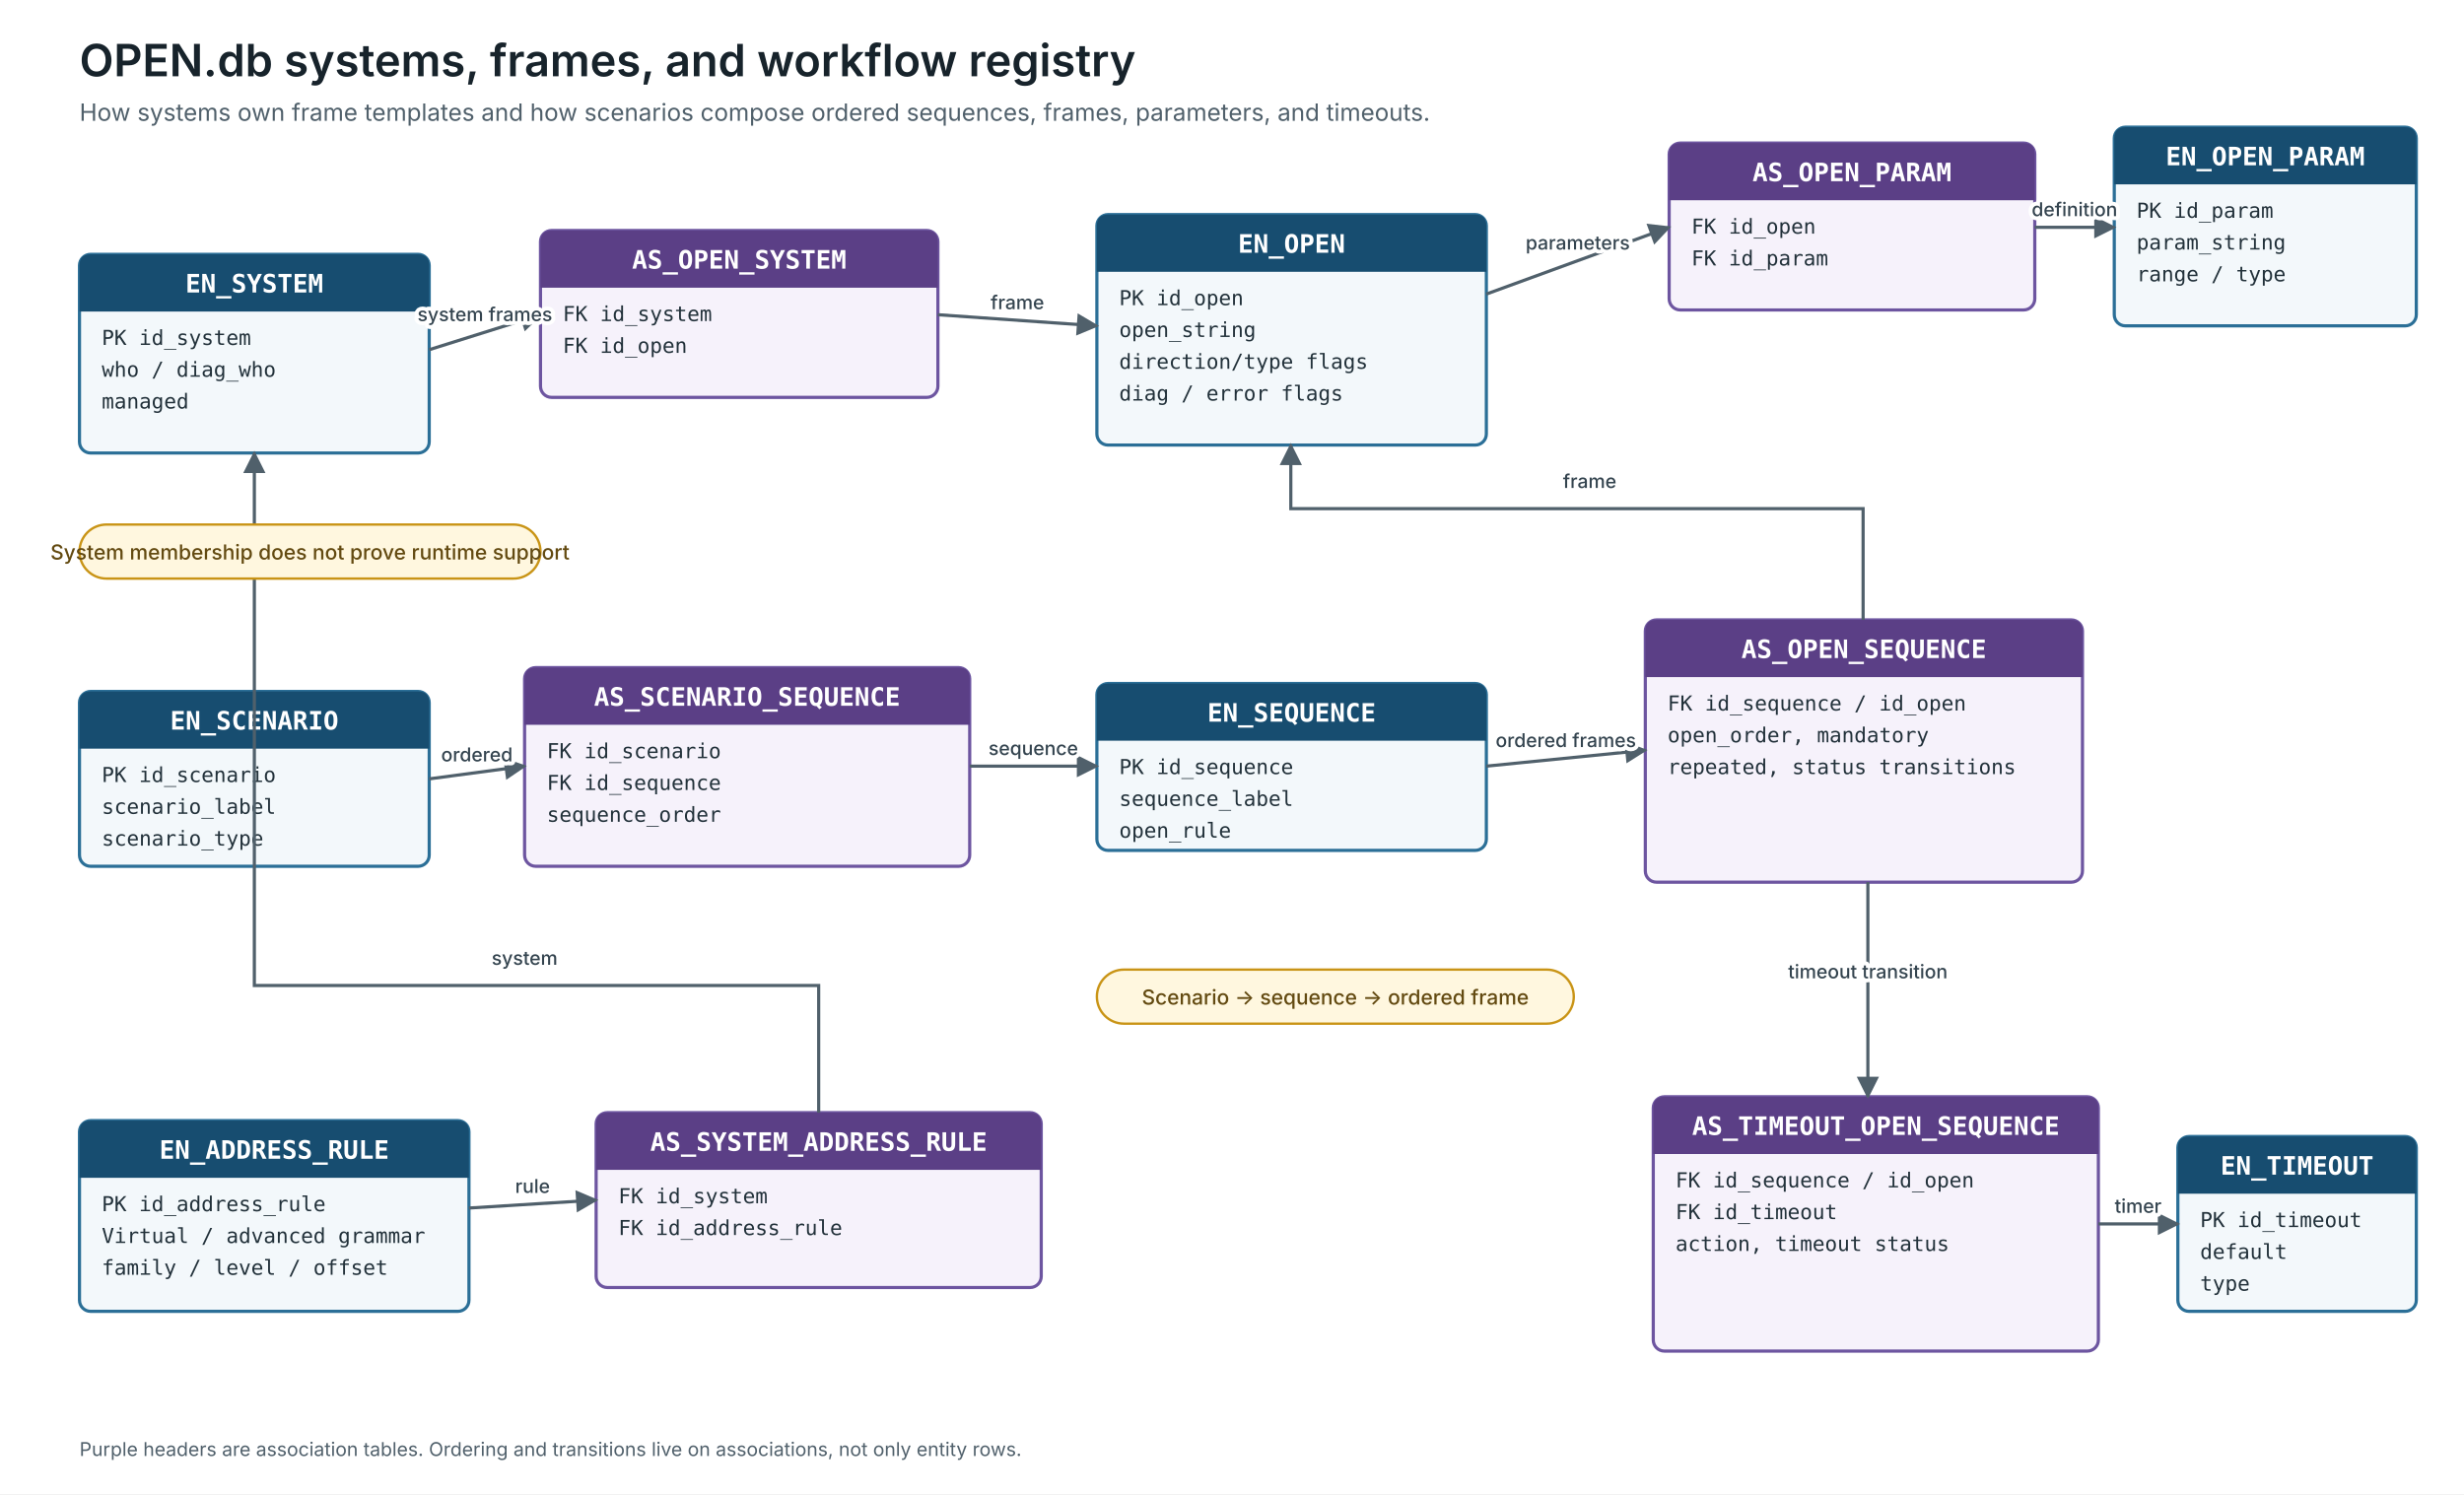
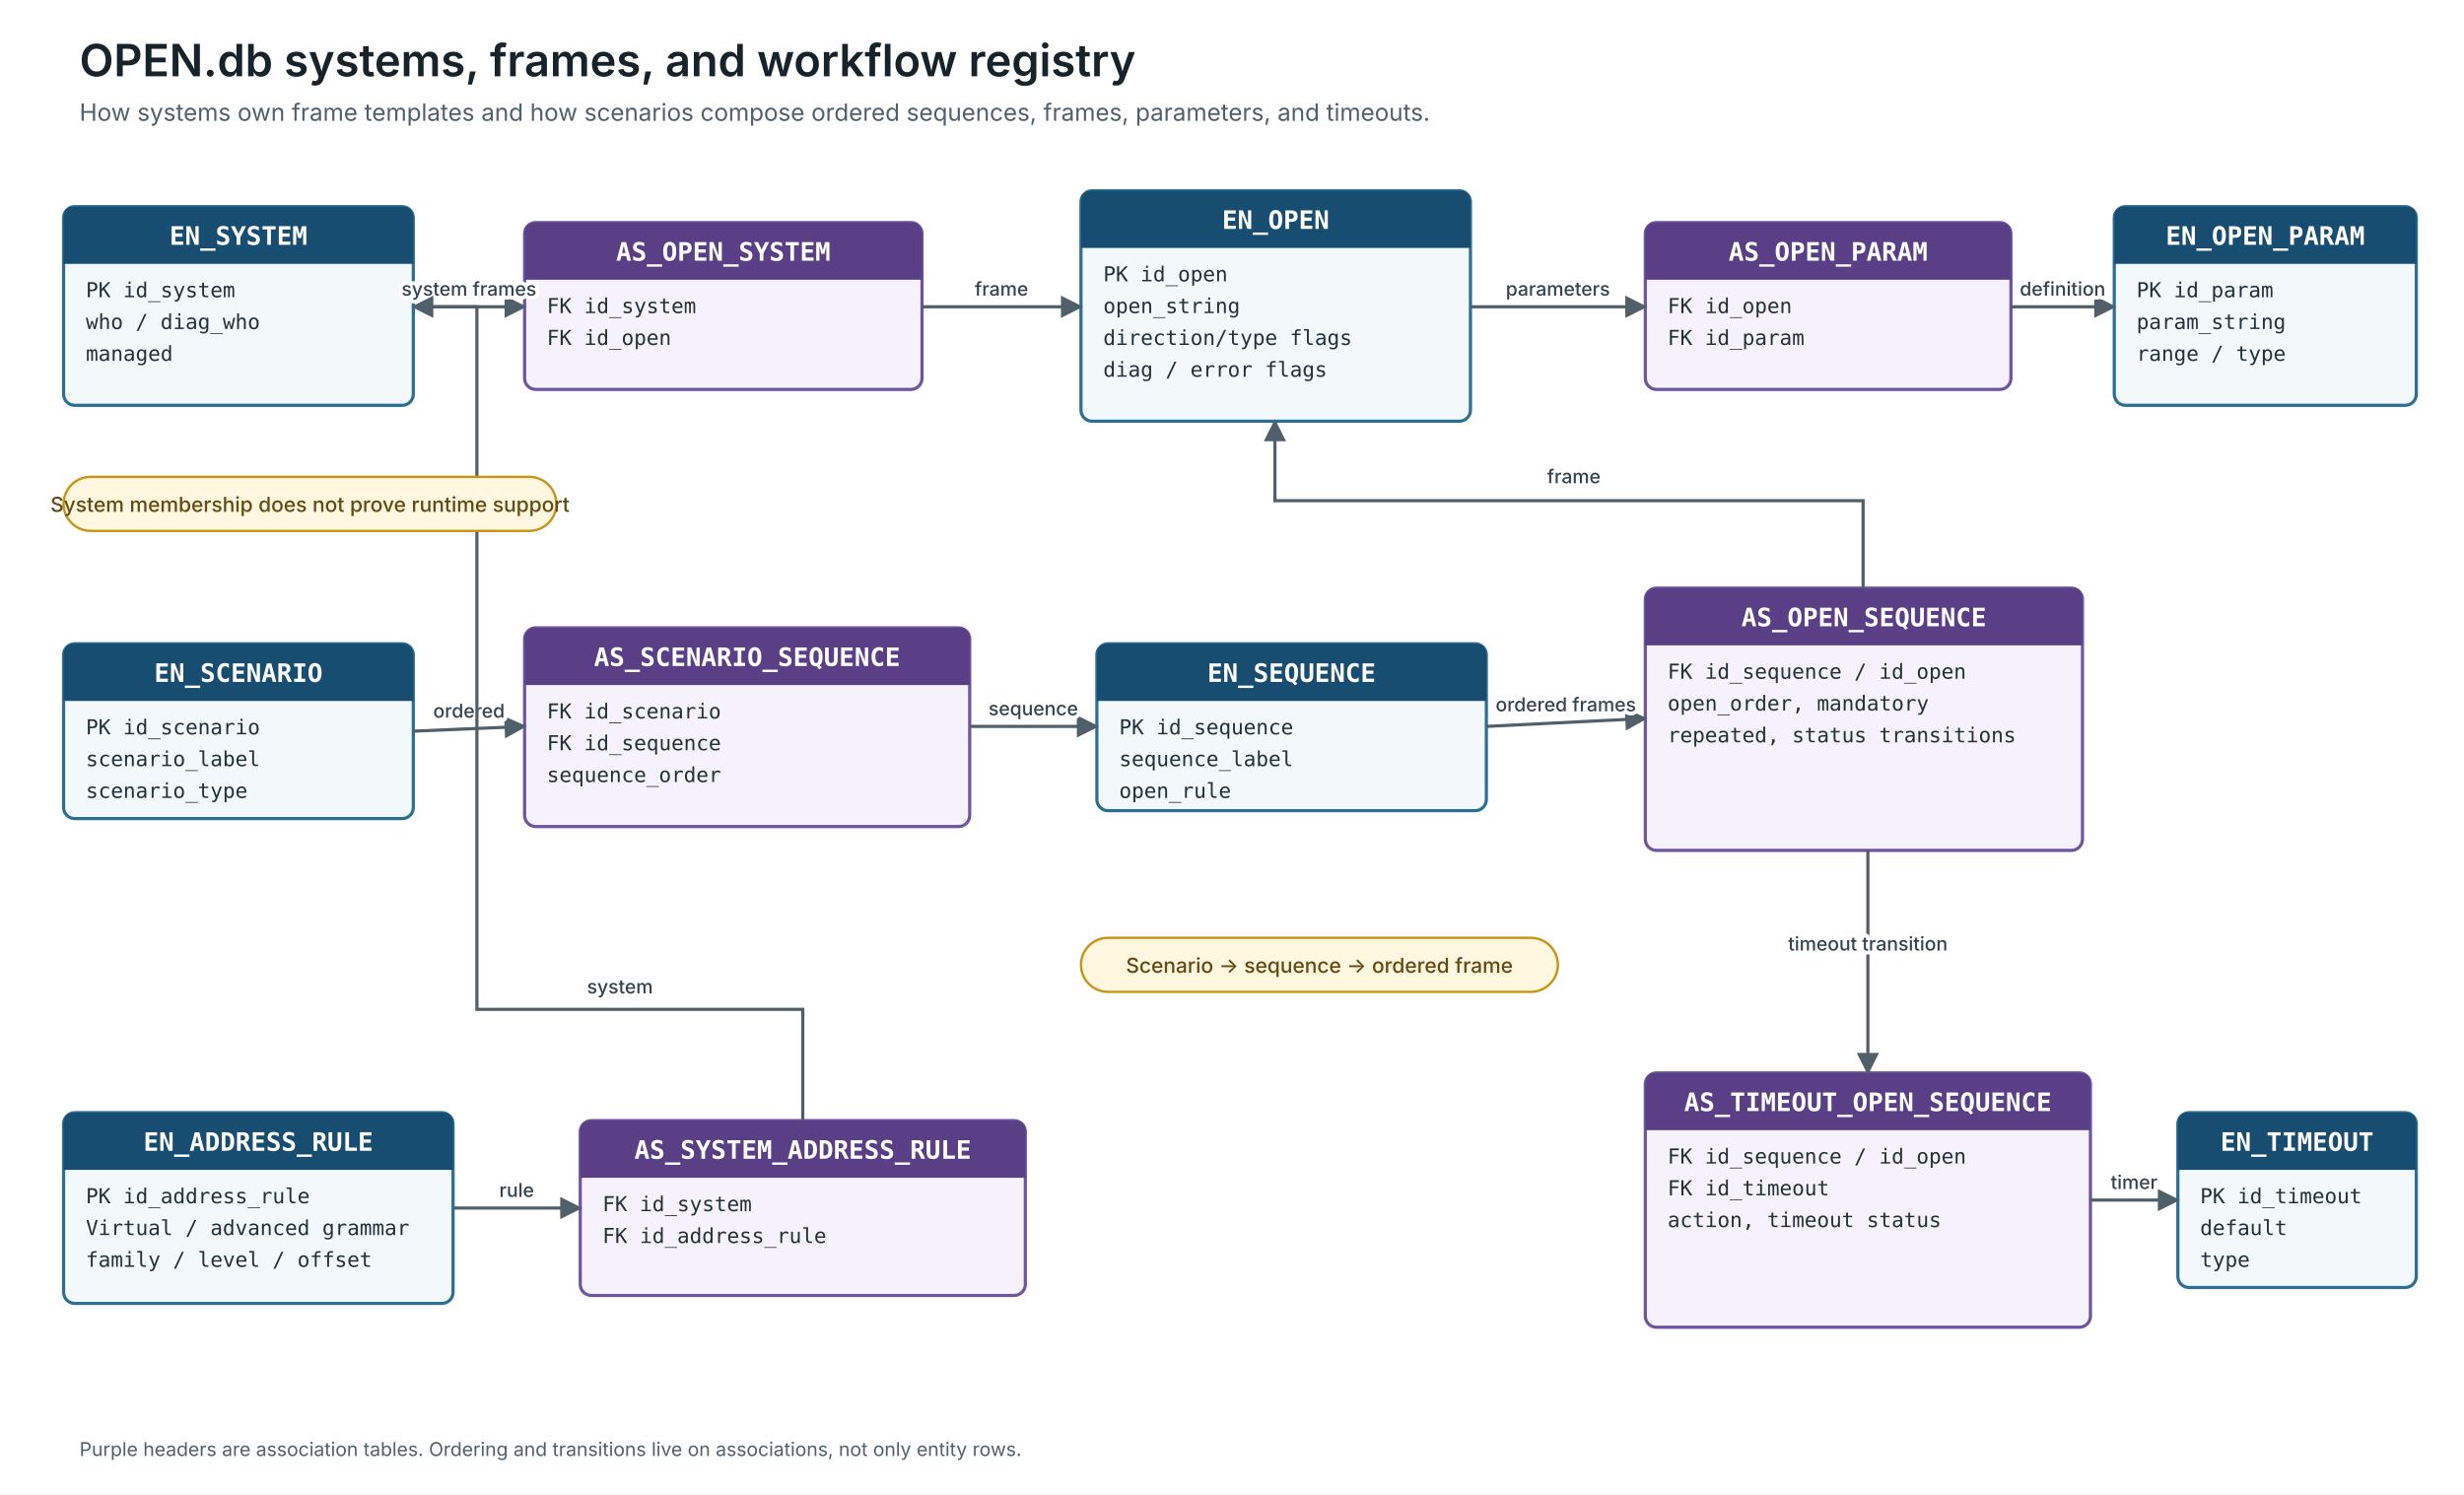
<svg xmlns="http://www.w3.org/2000/svg" width="1550" height="940" viewBox="0 0 1550 940" role="img" aria-labelledby="title desc">
  <defs>
    <marker id="arrow" viewBox="0 0 10 10" refX="9" refY="5" markerWidth="7" markerHeight="7" orient="auto-start-reverse">
      <path d="M 0 0 L 10 5 L 0 10 z" fill="#50606b" />
    </marker>
    <marker id="arrow-start" viewBox="0 0 10 10" refX="1" refY="5" markerWidth="7" markerHeight="7" orient="auto">
      <path d="M 10 0 L 0 5 L 10 10 z" fill="#50606b" />
    </marker>
    <style>
      .title{font:600 28px -apple-system,BlinkMacSystemFont,"Segoe UI",sans-serif;fill:#17232b}
      .subtitle{font:400 15px -apple-system,BlinkMacSystemFont,"Segoe UI",sans-serif;fill:#50606b}
      .entity-title{font:600 16px ui-monospace,SFMono-Regular,Consolas,monospace;fill:#fff}
      .field{font:400 13px ui-monospace,SFMono-Regular,Consolas,monospace;fill:#22313a}
      .relation{stroke:#50606b;stroke-width:2;fill:none}
      .dashed{stroke-dasharray:7 6}
      .edge-label{font:500 12px -apple-system,BlinkMacSystemFont,"Segoe UI",sans-serif;fill:#34444f;paint-order:stroke;stroke:#fff;stroke-width:5px;stroke-linejoin:round}
      .note-box{fill:#fff7df;stroke:#c99416;stroke-width:1.5}
      .note{font:500 13px -apple-system,BlinkMacSystemFont,"Segoe UI",sans-serif;fill:#634a11}
      .legend{font:400 12px -apple-system,BlinkMacSystemFont,"Segoe UI",sans-serif;fill:#50606b}
    </style>
  </defs>
  <rect width="100%" height="100%" fill="#ffffff" />
  <text x="50" y="48" class="title">OPEN.db systems, frames, and workflow registry</text>
  <text x="50" y="76" class="subtitle">How systems own frame templates and how scenarios compose ordered sequences, frames, parameters, and timeouts.</text>
  <g class="entity">
-     <rect x="50" y="160" width="220" height="125" rx="7" fill="#f3f8fb" stroke="#2b6f97" stroke-width="2" />
-     <path d="M57,160 H263 Q270,160 270,167 V196 H50 V167 Q50,160 57,160" fill="#174d70" />
-     <text x="160" y="184" class="entity-title" text-anchor="middle">EN_SYSTEM</text>
-     <text x="64" y="217" class="field">PK id_system</text>
-     <text x="64" y="237" class="field">who / diag_who</text>
-     <text x="64" y="257" class="field">managed</text>
+     <rect x="40" y="130" width="220" height="125" rx="7" fill="#f3f8fb" stroke="#2b6f97" stroke-width="2" />
+     <path d="M47,130 H253 Q260,130 260,137 V166 H40 V137 Q40,130 47,130" fill="#174d70" />
+     <text x="150" y="154" class="entity-title" text-anchor="middle">EN_SYSTEM</text>
+     <text x="54" y="187" class="field">PK id_system</text>
+     <text x="54" y="207" class="field">who / diag_who</text>
+     <text x="54" y="227" class="field">managed</text>
  </g>
  <g class="entity">
-     <rect x="340" y="145" width="250" height="105" rx="7" fill="#f6f2fb" stroke="#6d55a0" stroke-width="2" />
-     <path d="M347,145 H583 Q590,145 590,152 V181 H340 V152 Q340,145 347,145" fill="#5b3f86" />
-     <text x="465" y="169" class="entity-title" text-anchor="middle">AS_OPEN_SYSTEM</text>
-     <text x="354" y="202" class="field">FK id_system</text>
-     <text x="354" y="222" class="field">FK id_open</text>
+     <rect x="330" y="140" width="250" height="105" rx="7" fill="#f6f2fb" stroke="#6d55a0" stroke-width="2" />
+     <path d="M337,140 H573 Q580,140 580,147 V176 H330 V147 Q330,140 337,140" fill="#5b3f86" />
+     <text x="455" y="164" class="entity-title" text-anchor="middle">AS_OPEN_SYSTEM</text>
+     <text x="344" y="197" class="field">FK id_system</text>
+     <text x="344" y="217" class="field">FK id_open</text>
  </g>
  <g class="entity">
-     <rect x="690" y="135" width="245" height="145" rx="7" fill="#f3f8fb" stroke="#2b6f97" stroke-width="2" />
-     <path d="M697,135 H928 Q935,135 935,142 V171 H690 V142 Q690,135 697,135" fill="#174d70" />
-     <text x="812.5" y="159" class="entity-title" text-anchor="middle">EN_OPEN</text>
-     <text x="704" y="192" class="field">PK id_open</text>
-     <text x="704" y="212" class="field">open_string</text>
-     <text x="704" y="232" class="field">direction/type flags</text>
-     <text x="704" y="252" class="field">diag / error flags</text>
+     <rect x="680" y="120" width="245" height="145" rx="7" fill="#f3f8fb" stroke="#2b6f97" stroke-width="2" />
+     <path d="M687,120 H918 Q925,120 925,127 V156 H680 V127 Q680,120 687,120" fill="#174d70" />
+     <text x="802.5" y="144" class="entity-title" text-anchor="middle">EN_OPEN</text>
+     <text x="694" y="177" class="field">PK id_open</text>
+     <text x="694" y="197" class="field">open_string</text>
+     <text x="694" y="217" class="field">direction/type flags</text>
+     <text x="694" y="237" class="field">diag / error flags</text>
  </g>
  <g class="entity">
-     <rect x="1050" y="90" width="230" height="105" rx="7" fill="#f6f2fb" stroke="#6d55a0" stroke-width="2" />
-     <path d="M1057,90 H1273 Q1280,90 1280,97 V126 H1050 V97 Q1050,90 1057,90" fill="#5b3f86" />
-     <text x="1165" y="114" class="entity-title" text-anchor="middle">AS_OPEN_PARAM</text>
-     <text x="1064" y="147" class="field">FK id_open</text>
-     <text x="1064" y="167" class="field">FK id_param</text>
+     <rect x="1035" y="140" width="230" height="105" rx="7" fill="#f6f2fb" stroke="#6d55a0" stroke-width="2" />
+     <path d="M1042,140 H1258 Q1265,140 1265,147 V176 H1035 V147 Q1035,140 1042,140" fill="#5b3f86" />
+     <text x="1150" y="164" class="entity-title" text-anchor="middle">AS_OPEN_PARAM</text>
+     <text x="1049" y="197" class="field">FK id_open</text>
+     <text x="1049" y="217" class="field">FK id_param</text>
  </g>
  <g class="entity">
-     <rect x="1330" y="80" width="190" height="125" rx="7" fill="#f3f8fb" stroke="#2b6f97" stroke-width="2" />
-     <path d="M1337,80 H1513 Q1520,80 1520,87 V116 H1330 V87 Q1330,80 1337,80" fill="#174d70" />
-     <text x="1425" y="104" class="entity-title" text-anchor="middle">EN_OPEN_PARAM</text>
-     <text x="1344" y="137" class="field">PK id_param</text>
-     <text x="1344" y="157" class="field">param_string</text>
-     <text x="1344" y="177" class="field">range / type</text>
+     <rect x="1330" y="130" width="190" height="125" rx="7" fill="#f3f8fb" stroke="#2b6f97" stroke-width="2" />
+     <path d="M1337,130 H1513 Q1520,130 1520,137 V166 H1330 V137 Q1330,130 1337,130" fill="#174d70" />
+     <text x="1425" y="154" class="entity-title" text-anchor="middle">EN_OPEN_PARAM</text>
+     <text x="1344" y="187" class="field">PK id_param</text>
+     <text x="1344" y="207" class="field">param_string</text>
+     <text x="1344" y="227" class="field">range / type</text>
  </g>
  <g class="entity">
-     <rect x="50" y="435" width="220" height="110" rx="7" fill="#f3f8fb" stroke="#2b6f97" stroke-width="2" />
-     <path d="M57,435 H263 Q270,435 270,442 V471 H50 V442 Q50,435 57,435" fill="#174d70" />
-     <text x="160" y="459" class="entity-title" text-anchor="middle">EN_SCENARIO</text>
-     <text x="64" y="492" class="field">PK id_scenario</text>
-     <text x="64" y="512" class="field">scenario_label</text>
-     <text x="64" y="532" class="field">scenario_type</text>
+     <rect x="40" y="405" width="220" height="110" rx="7" fill="#f3f8fb" stroke="#2b6f97" stroke-width="2" />
+     <path d="M47,405 H253 Q260,405 260,412 V441 H40 V412 Q40,405 47,405" fill="#174d70" />
+     <text x="150" y="429" class="entity-title" text-anchor="middle">EN_SCENARIO</text>
+     <text x="54" y="462" class="field">PK id_scenario</text>
+     <text x="54" y="482" class="field">scenario_label</text>
+     <text x="54" y="502" class="field">scenario_type</text>
  </g>
  <g class="entity">
-     <rect x="330" y="420" width="280" height="125" rx="7" fill="#f6f2fb" stroke="#6d55a0" stroke-width="2" />
-     <path d="M337,420 H603 Q610,420 610,427 V456 H330 V427 Q330,420 337,420" fill="#5b3f86" />
-     <text x="470" y="444" class="entity-title" text-anchor="middle">AS_SCENARIO_SEQUENCE</text>
-     <text x="344" y="477" class="field">FK id_scenario</text>
-     <text x="344" y="497" class="field">FK id_sequence</text>
-     <text x="344" y="517" class="field">sequence_order</text>
+     <rect x="330" y="395" width="280" height="125" rx="7" fill="#f6f2fb" stroke="#6d55a0" stroke-width="2" />
+     <path d="M337,395 H603 Q610,395 610,402 V431 H330 V402 Q330,395 337,395" fill="#5b3f86" />
+     <text x="470" y="419" class="entity-title" text-anchor="middle">AS_SCENARIO_SEQUENCE</text>
+     <text x="344" y="452" class="field">FK id_scenario</text>
+     <text x="344" y="472" class="field">FK id_sequence</text>
+     <text x="344" y="492" class="field">sequence_order</text>
  </g>
  <g class="entity">
-     <rect x="690" y="430" width="245" height="105" rx="7" fill="#f3f8fb" stroke="#2b6f97" stroke-width="2" />
-     <path d="M697,430 H928 Q935,430 935,437 V466 H690 V437 Q690,430 697,430" fill="#174d70" />
-     <text x="812.5" y="454" class="entity-title" text-anchor="middle">EN_SEQUENCE</text>
-     <text x="704" y="487" class="field">PK id_sequence</text>
-     <text x="704" y="507" class="field">sequence_label</text>
-     <text x="704" y="527" class="field">open_rule</text>
+     <rect x="690" y="405" width="245" height="105" rx="7" fill="#f3f8fb" stroke="#2b6f97" stroke-width="2" />
+     <path d="M697,405 H928 Q935,405 935,412 V441 H690 V412 Q690,405 697,405" fill="#174d70" />
+     <text x="812.5" y="429" class="entity-title" text-anchor="middle">EN_SEQUENCE</text>
+     <text x="704" y="462" class="field">PK id_sequence</text>
+     <text x="704" y="482" class="field">sequence_label</text>
+     <text x="704" y="502" class="field">open_rule</text>
  </g>
  <g class="entity">
-     <rect x="1035" y="390" width="275" height="165" rx="7" fill="#f6f2fb" stroke="#6d55a0" stroke-width="2" />
-     <path d="M1042,390 H1303 Q1310,390 1310,397 V426 H1035 V397 Q1035,390 1042,390" fill="#5b3f86" />
-     <text x="1172.5" y="414" class="entity-title" text-anchor="middle">AS_OPEN_SEQUENCE</text>
-     <text x="1049" y="447" class="field">FK id_sequence / id_open</text>
-     <text x="1049" y="467" class="field">open_order, mandatory</text>
-     <text x="1049" y="487" class="field">repeated, status transitions</text>
+     <rect x="1035" y="370" width="275" height="165" rx="7" fill="#f6f2fb" stroke="#6d55a0" stroke-width="2" />
+     <path d="M1042,370 H1303 Q1310,370 1310,377 V406 H1035 V377 Q1035,370 1042,370" fill="#5b3f86" />
+     <text x="1172.5" y="394" class="entity-title" text-anchor="middle">AS_OPEN_SEQUENCE</text>
+     <text x="1049" y="427" class="field">FK id_sequence / id_open</text>
+     <text x="1049" y="447" class="field">open_order, mandatory</text>
+     <text x="1049" y="467" class="field">repeated, status transitions</text>
  </g>
  <g class="entity">
-     <rect x="1040" y="690" width="280" height="160" rx="7" fill="#f6f2fb" stroke="#6d55a0" stroke-width="2" />
-     <path d="M1047,690 H1313 Q1320,690 1320,697 V726 H1040 V697 Q1040,690 1047,690" fill="#5b3f86" />
-     <text x="1180" y="714" class="entity-title" text-anchor="middle">AS_TIMEOUT_OPEN_SEQUENCE</text>
-     <text x="1054" y="747" class="field">FK id_sequence / id_open</text>
-     <text x="1054" y="767" class="field">FK id_timeout</text>
-     <text x="1054" y="787" class="field">action, timeout status</text>
+     <rect x="1035" y="675" width="280" height="160" rx="7" fill="#f6f2fb" stroke="#6d55a0" stroke-width="2" />
+     <path d="M1042,675 H1308 Q1315,675 1315,682 V711 H1035 V682 Q1035,675 1042,675" fill="#5b3f86" />
+     <text x="1175" y="699" class="entity-title" text-anchor="middle">AS_TIMEOUT_OPEN_SEQUENCE</text>
+     <text x="1049" y="732" class="field">FK id_sequence / id_open</text>
+     <text x="1049" y="752" class="field">FK id_timeout</text>
+     <text x="1049" y="772" class="field">action, timeout status</text>
  </g>
  <g class="entity">
-     <rect x="1370" y="715" width="150" height="110" rx="7" fill="#f3f8fb" stroke="#2b6f97" stroke-width="2" />
-     <path d="M1377,715 H1513 Q1520,715 1520,722 V751 H1370 V722 Q1370,715 1377,715" fill="#174d70" />
-     <text x="1445" y="739" class="entity-title" text-anchor="middle">EN_TIMEOUT</text>
-     <text x="1384" y="772" class="field">PK id_timeout</text>
-     <text x="1384" y="792" class="field">default</text>
-     <text x="1384" y="812" class="field">type</text>
+     <rect x="1370" y="700" width="150" height="110" rx="7" fill="#f3f8fb" stroke="#2b6f97" stroke-width="2" />
+     <path d="M1377,700 H1513 Q1520,700 1520,707 V736 H1370 V707 Q1370,700 1377,700" fill="#174d70" />
+     <text x="1445" y="724" class="entity-title" text-anchor="middle">EN_TIMEOUT</text>
+     <text x="1384" y="757" class="field">PK id_timeout</text>
+     <text x="1384" y="777" class="field">default</text>
+     <text x="1384" y="797" class="field">type</text>
  </g>
  <g class="entity">
-     <rect x="50" y="705" width="245" height="120" rx="7" fill="#f3f8fb" stroke="#2b6f97" stroke-width="2" />
-     <path d="M57,705 H288 Q295,705 295,712 V741 H50 V712 Q50,705 57,705" fill="#174d70" />
-     <text x="172.5" y="729" class="entity-title" text-anchor="middle">EN_ADDRESS_RULE</text>
-     <text x="64" y="762" class="field">PK id_address_rule</text>
-     <text x="64" y="782" class="field">Virtual / advanced grammar</text>
-     <text x="64" y="802" class="field">family / level / offset</text>
+     <rect x="40" y="700" width="245" height="120" rx="7" fill="#f3f8fb" stroke="#2b6f97" stroke-width="2" />
+     <path d="M47,700 H278 Q285,700 285,707 V736 H40 V707 Q40,700 47,700" fill="#174d70" />
+     <text x="162.5" y="724" class="entity-title" text-anchor="middle">EN_ADDRESS_RULE</text>
+     <text x="54" y="757" class="field">PK id_address_rule</text>
+     <text x="54" y="777" class="field">Virtual / advanced grammar</text>
+     <text x="54" y="797" class="field">family / level / offset</text>
  </g>
  <g class="entity">
-     <rect x="375" y="700" width="280" height="110" rx="7" fill="#f6f2fb" stroke="#6d55a0" stroke-width="2" />
-     <path d="M382,700 H648 Q655,700 655,707 V736 H375 V707 Q375,700 382,700" fill="#5b3f86" />
-     <text x="515" y="724" class="entity-title" text-anchor="middle">AS_SYSTEM_ADDRESS_RULE</text>
-     <text x="389" y="757" class="field">FK id_system</text>
-     <text x="389" y="777" class="field">FK id_address_rule</text>
+     <rect x="365" y="705" width="280" height="110" rx="7" fill="#f6f2fb" stroke="#6d55a0" stroke-width="2" />
+     <path d="M372,705 H638 Q645,705 645,712 V741 H365 V712 Q365,705 372,705" fill="#5b3f86" />
+     <text x="505" y="729" class="entity-title" text-anchor="middle">AS_SYSTEM_ADDRESS_RULE</text>
+     <text x="379" y="762" class="field">FK id_system</text>
+     <text x="379" y="782" class="field">FK id_address_rule</text>
  </g>
  <g>
-     <line x1="270" y1="220" x2="340" y2="198" class="relation" marker-end="url(#arrow)" />
-     <text x="305" y="202" class="edge-label" text-anchor="middle">system frames</text>
+     <line x1="260" y1="193" x2="330" y2="193" class="relation" marker-end="url(#arrow)" />
+     <text x="295" y="186" class="edge-label" text-anchor="middle">system frames</text>
  </g>
  <g>
-     <line x1="590" y1="198" x2="690" y2="205" class="relation" marker-end="url(#arrow)" />
-     <text x="640" y="194.5" class="edge-label" text-anchor="middle">frame</text>
+     <line x1="580" y1="193" x2="680" y2="193" class="relation" marker-end="url(#arrow)" />
+     <text x="630" y="186" class="edge-label" text-anchor="middle">frame</text>
  </g>
  <g>
-     <line x1="935" y1="185" x2="1050" y2="143" class="relation" marker-end="url(#arrow)" />
-     <text x="992.5" y="157" class="edge-label" text-anchor="middle">parameters</text>
+     <line x1="925" y1="193" x2="1035" y2="193" class="relation" marker-end="url(#arrow)" />
+     <text x="980" y="186" class="edge-label" text-anchor="middle">parameters</text>
  </g>
  <g>
-     <line x1="1280" y1="143" x2="1330" y2="143" class="relation" marker-end="url(#arrow)" />
-     <text x="1305" y="136" class="edge-label" text-anchor="middle">definition</text>
+     <line x1="1265" y1="193" x2="1330" y2="193" class="relation" marker-end="url(#arrow)" />
+     <text x="1297.5" y="186" class="edge-label" text-anchor="middle">definition</text>
  </g>
  <g>
-     <line x1="270" y1="490" x2="330" y2="482" class="relation" marker-end="url(#arrow)" />
-     <text x="300" y="479" class="edge-label" text-anchor="middle">ordered</text>
+     <line x1="260" y1="460" x2="330" y2="457" class="relation" marker-end="url(#arrow)" />
+     <text x="295" y="451.5" class="edge-label" text-anchor="middle">ordered</text>
  </g>
  <g>
-     <line x1="610" y1="482" x2="690" y2="482" class="relation" marker-end="url(#arrow)" />
-     <text x="650" y="475" class="edge-label" text-anchor="middle">sequence</text>
+     <line x1="610" y1="457" x2="690" y2="457" class="relation" marker-end="url(#arrow)" />
+     <text x="650" y="450" class="edge-label" text-anchor="middle">sequence</text>
  </g>
  <g>
-     <line x1="935" y1="482" x2="1035" y2="472" class="relation" marker-end="url(#arrow)" />
-     <text x="985" y="470" class="edge-label" text-anchor="middle">ordered frames</text>
+     <line x1="935" y1="457" x2="1035" y2="452" class="relation" marker-end="url(#arrow)" />
+     <text x="985" y="447.5" class="edge-label" text-anchor="middle">ordered frames</text>
  </g>
  <g>
-     <polyline points="1172,390 1172,320 812,320 812,280" class="relation" marker-end="url(#arrow)" fill="none" />
-     <text x="1000" y="307" class="edge-label" text-anchor="middle">frame</text>
+     <polyline points="1172,370 1172,315 802,315 802,265" class="relation" marker-end="url(#arrow)" fill="none" />
+     <text x="990" y="304" class="edge-label" text-anchor="middle">frame</text>
  </g>
  <g>
-     <line x1="1175" y1="555" x2="1175" y2="690" class="relation" marker-end="url(#arrow)" />
-     <text x="1175" y="615.5" class="edge-label" text-anchor="middle">timeout transition</text>
+     <line x1="1175" y1="535" x2="1175" y2="675" class="relation" marker-end="url(#arrow)" />
+     <text x="1175" y="598" class="edge-label" text-anchor="middle">timeout transition</text>
  </g>
  <g>
-     <line x1="1320" y1="770" x2="1370" y2="770" class="relation" marker-end="url(#arrow)" />
-     <text x="1345" y="763" class="edge-label" text-anchor="middle">timer</text>
+     <line x1="1315" y1="755" x2="1370" y2="755" class="relation" marker-end="url(#arrow)" />
+     <text x="1342.5" y="748" class="edge-label" text-anchor="middle">timer</text>
  </g>
  <g>
-     <line x1="295" y1="760" x2="375" y2="755" class="relation" marker-end="url(#arrow)" />
-     <text x="335" y="750.5" class="edge-label" text-anchor="middle">rule</text>
+     <line x1="285" y1="760" x2="365" y2="760" class="relation" marker-end="url(#arrow)" />
+     <text x="325" y="753" class="edge-label" text-anchor="middle">rule</text>
  </g>
  <g>
-     <polyline points="515,700 515,620 160,620 160,285" class="relation" marker-end="url(#arrow)" fill="none" />
-     <text x="330" y="607" class="edge-label" text-anchor="middle">system</text>
+     <polyline points="505,705 505,635 300,635 300,193 260,193" class="relation" marker-end="url(#arrow)" fill="none" />
+     <text x="390" y="625" class="edge-label" text-anchor="middle">system</text>
  </g>
  <g>
-     <rect x="690" y="610" width="300" height="34" rx="17" class="note-box" />
-     <text x="840" y="632" class="note" text-anchor="middle">Scenario → sequence → ordered frame</text>
+     <rect x="680" y="590" width="300" height="34" rx="17" class="note-box" />
+     <text x="830" y="612" class="note" text-anchor="middle">Scenario → sequence → ordered frame</text>
  </g>
  <g>
-     <rect x="50" y="330" width="290" height="34" rx="17" class="note-box" />
-     <text x="195" y="352" class="note" text-anchor="middle">System membership does not prove runtime support</text>
+     <rect x="40" y="300" width="310" height="34" rx="17" class="note-box" />
+     <text x="195" y="322" class="note" text-anchor="middle">System membership does not prove runtime support</text>
  </g>
  <text x="50" y="916" class="legend">Purple headers are association tables. Ordering and transitions live on associations, not only entity rows.</text>
</svg>
